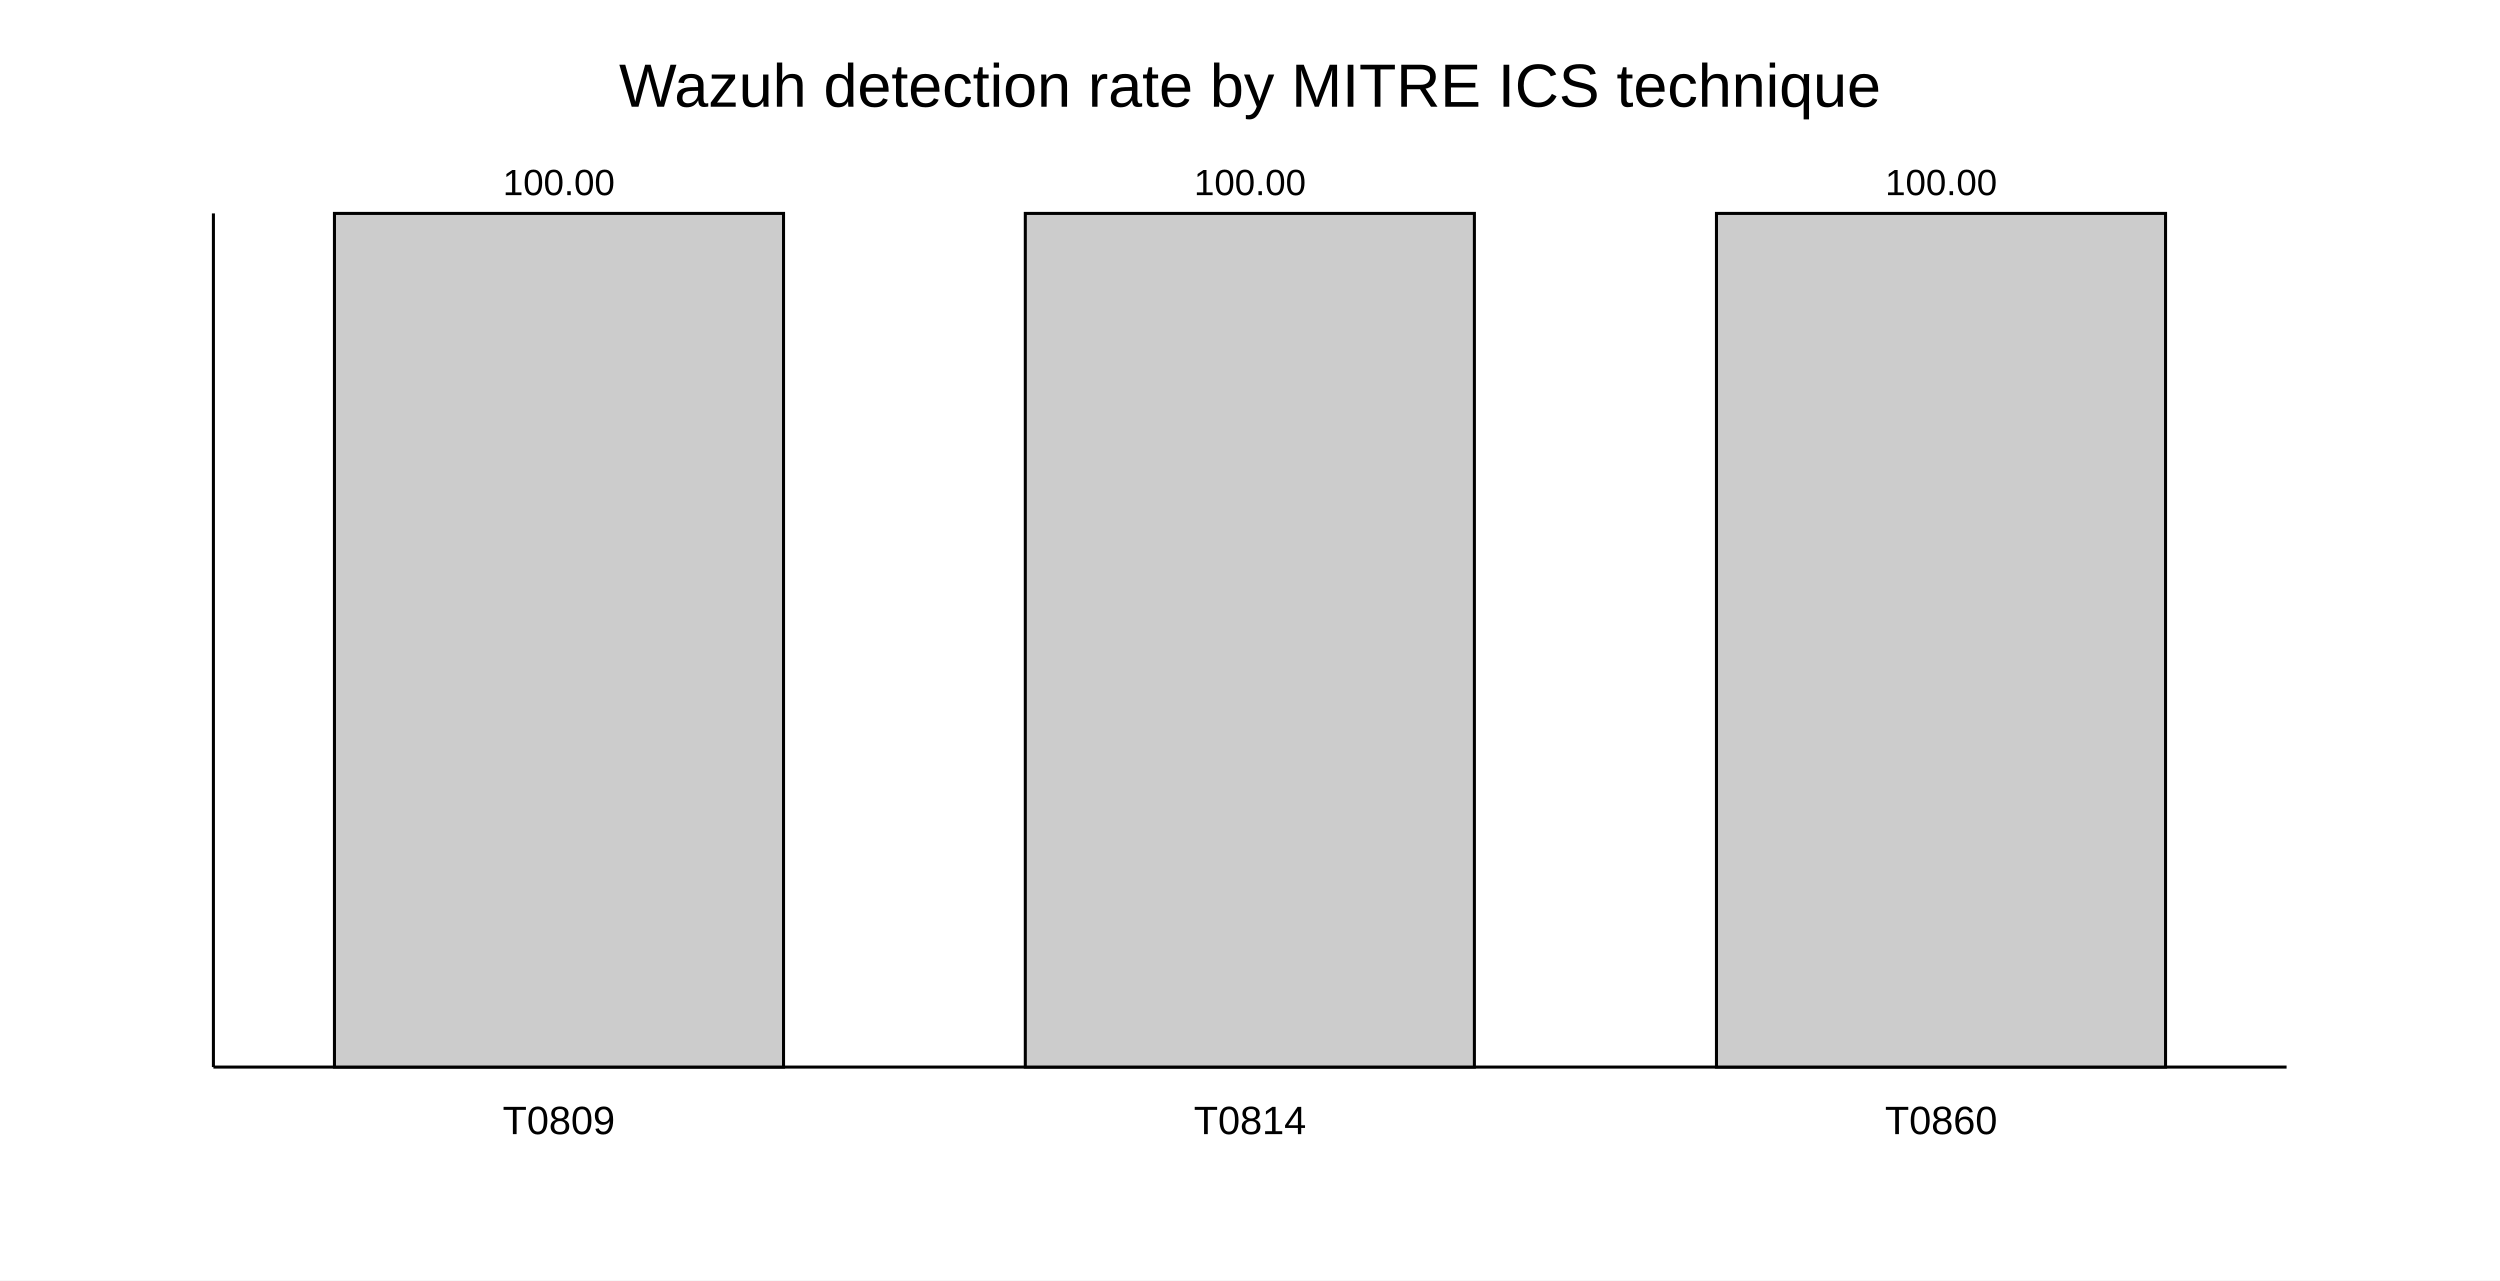
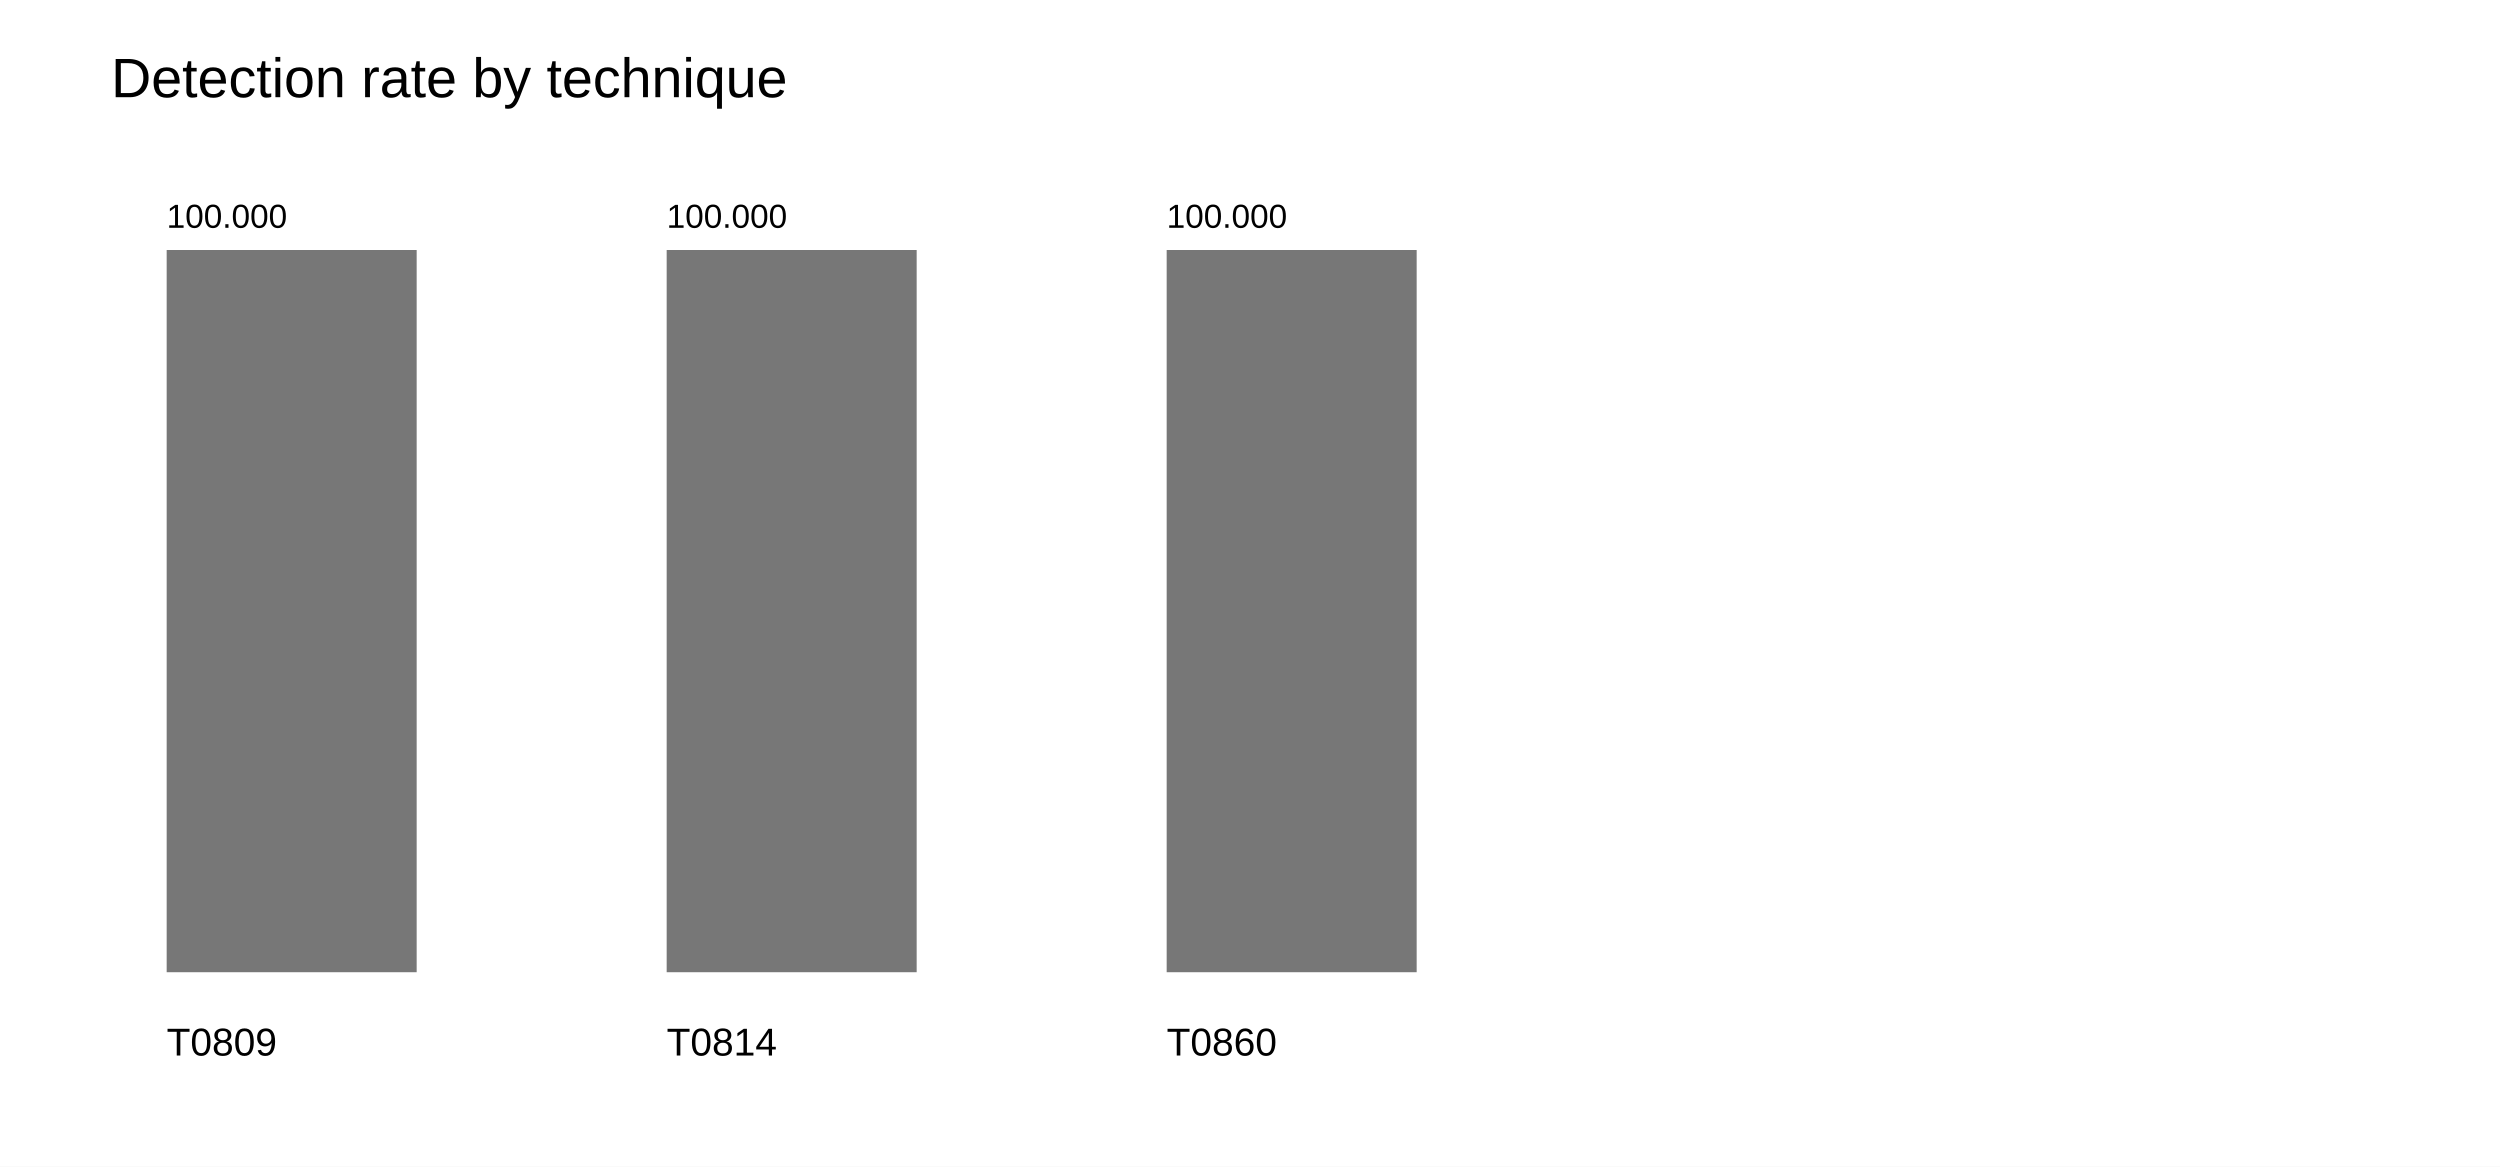
- <svg xmlns="http://www.w3.org/2000/svg" width="820" height="420">
+ <svg xmlns="http://www.w3.org/2000/svg" width="900" height="420">
  <rect width="100%" height="100%" fill="white" />
-   <text x="410.0" y="35" text-anchor="middle" font-family="Arial" font-size="20">Wazuh detection rate by MITRE ICS technique</text>
-   <line x1="70" y1="350" x2="750" y2="350" stroke="black" />
-   <line x1="70" y1="70" x2="70" y2="350" stroke="black" />
-   <rect x="109.7" y="70.0" width="147.3" height="280.0" fill="#cccccc" stroke="black" />
-   <text x="183.3" y="64.0" text-anchor="middle" font-family="Arial" font-size="12">100.00</text>
-   <text x="183.3" y="372" text-anchor="middle" font-family="Arial" font-size="13">T0809</text>
-   <rect x="336.3" y="70.0" width="147.3" height="280.0" fill="#cccccc" stroke="black" />
-   <text x="410.0" y="64.0" text-anchor="middle" font-family="Arial" font-size="12">100.00</text>
-   <text x="410.0" y="372" text-anchor="middle" font-family="Arial" font-size="13">T0814</text>
-   <rect x="563.0" y="70.0" width="147.3" height="280.0" fill="#cccccc" stroke="black" />
-   <text x="636.7" y="64.0" text-anchor="middle" font-family="Arial" font-size="12">100.00</text>
-   <text x="636.7" y="372" text-anchor="middle" font-family="Arial" font-size="13">T0860</text>
+   <text x="40" y="35" font-family="Arial" font-size="20">Detection rate by technique</text>
+   <rect x="60" y="90.0" width="90" height="260.0" fill="#777" />
+   <text x="60" y="380" font-family="Arial" font-size="14">T0809</text>
+   <text x="60" y="82.0" font-family="Arial" font-size="12">100.000</text>
+   <rect x="240" y="90.0" width="90" height="260.0" fill="#777" />
+   <text x="240" y="380" font-family="Arial" font-size="14">T0814</text>
+   <text x="240" y="82.0" font-family="Arial" font-size="12">100.000</text>
+   <rect x="420" y="90.0" width="90" height="260.0" fill="#777" />
+   <text x="420" y="380" font-family="Arial" font-size="14">T0860</text>
+   <text x="420" y="82.0" font-family="Arial" font-size="12">100.000</text>
</svg>
